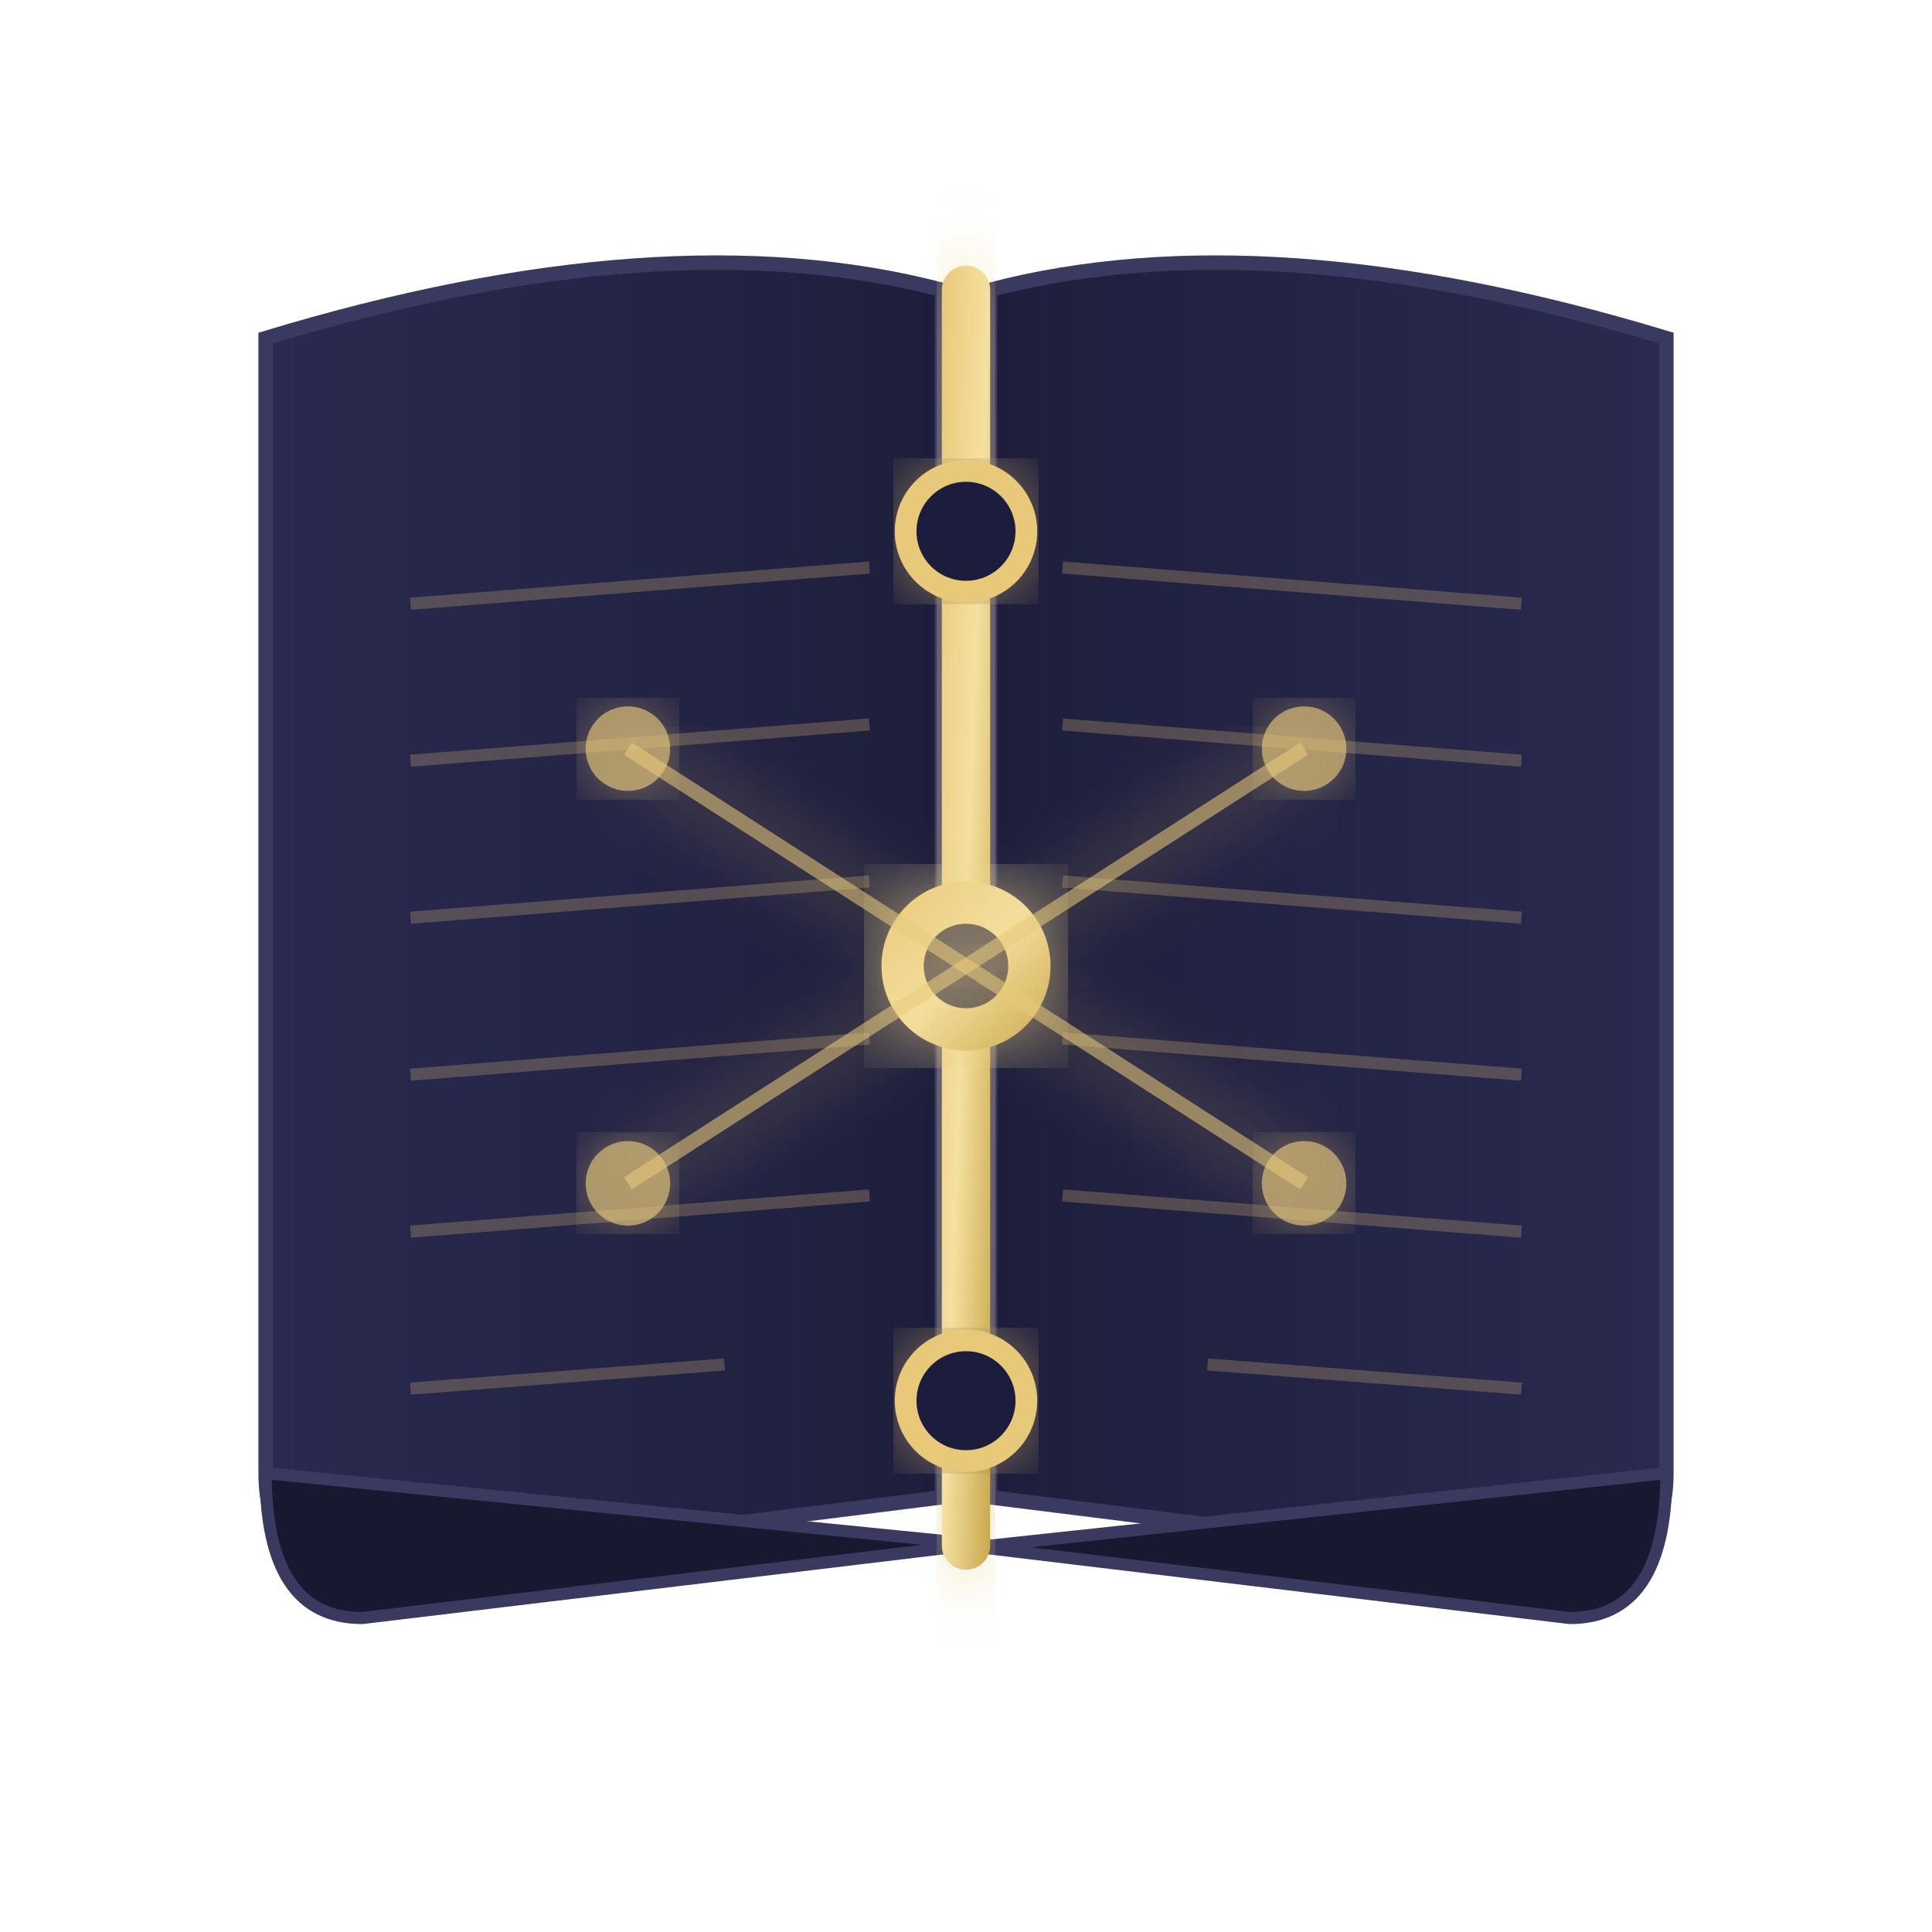
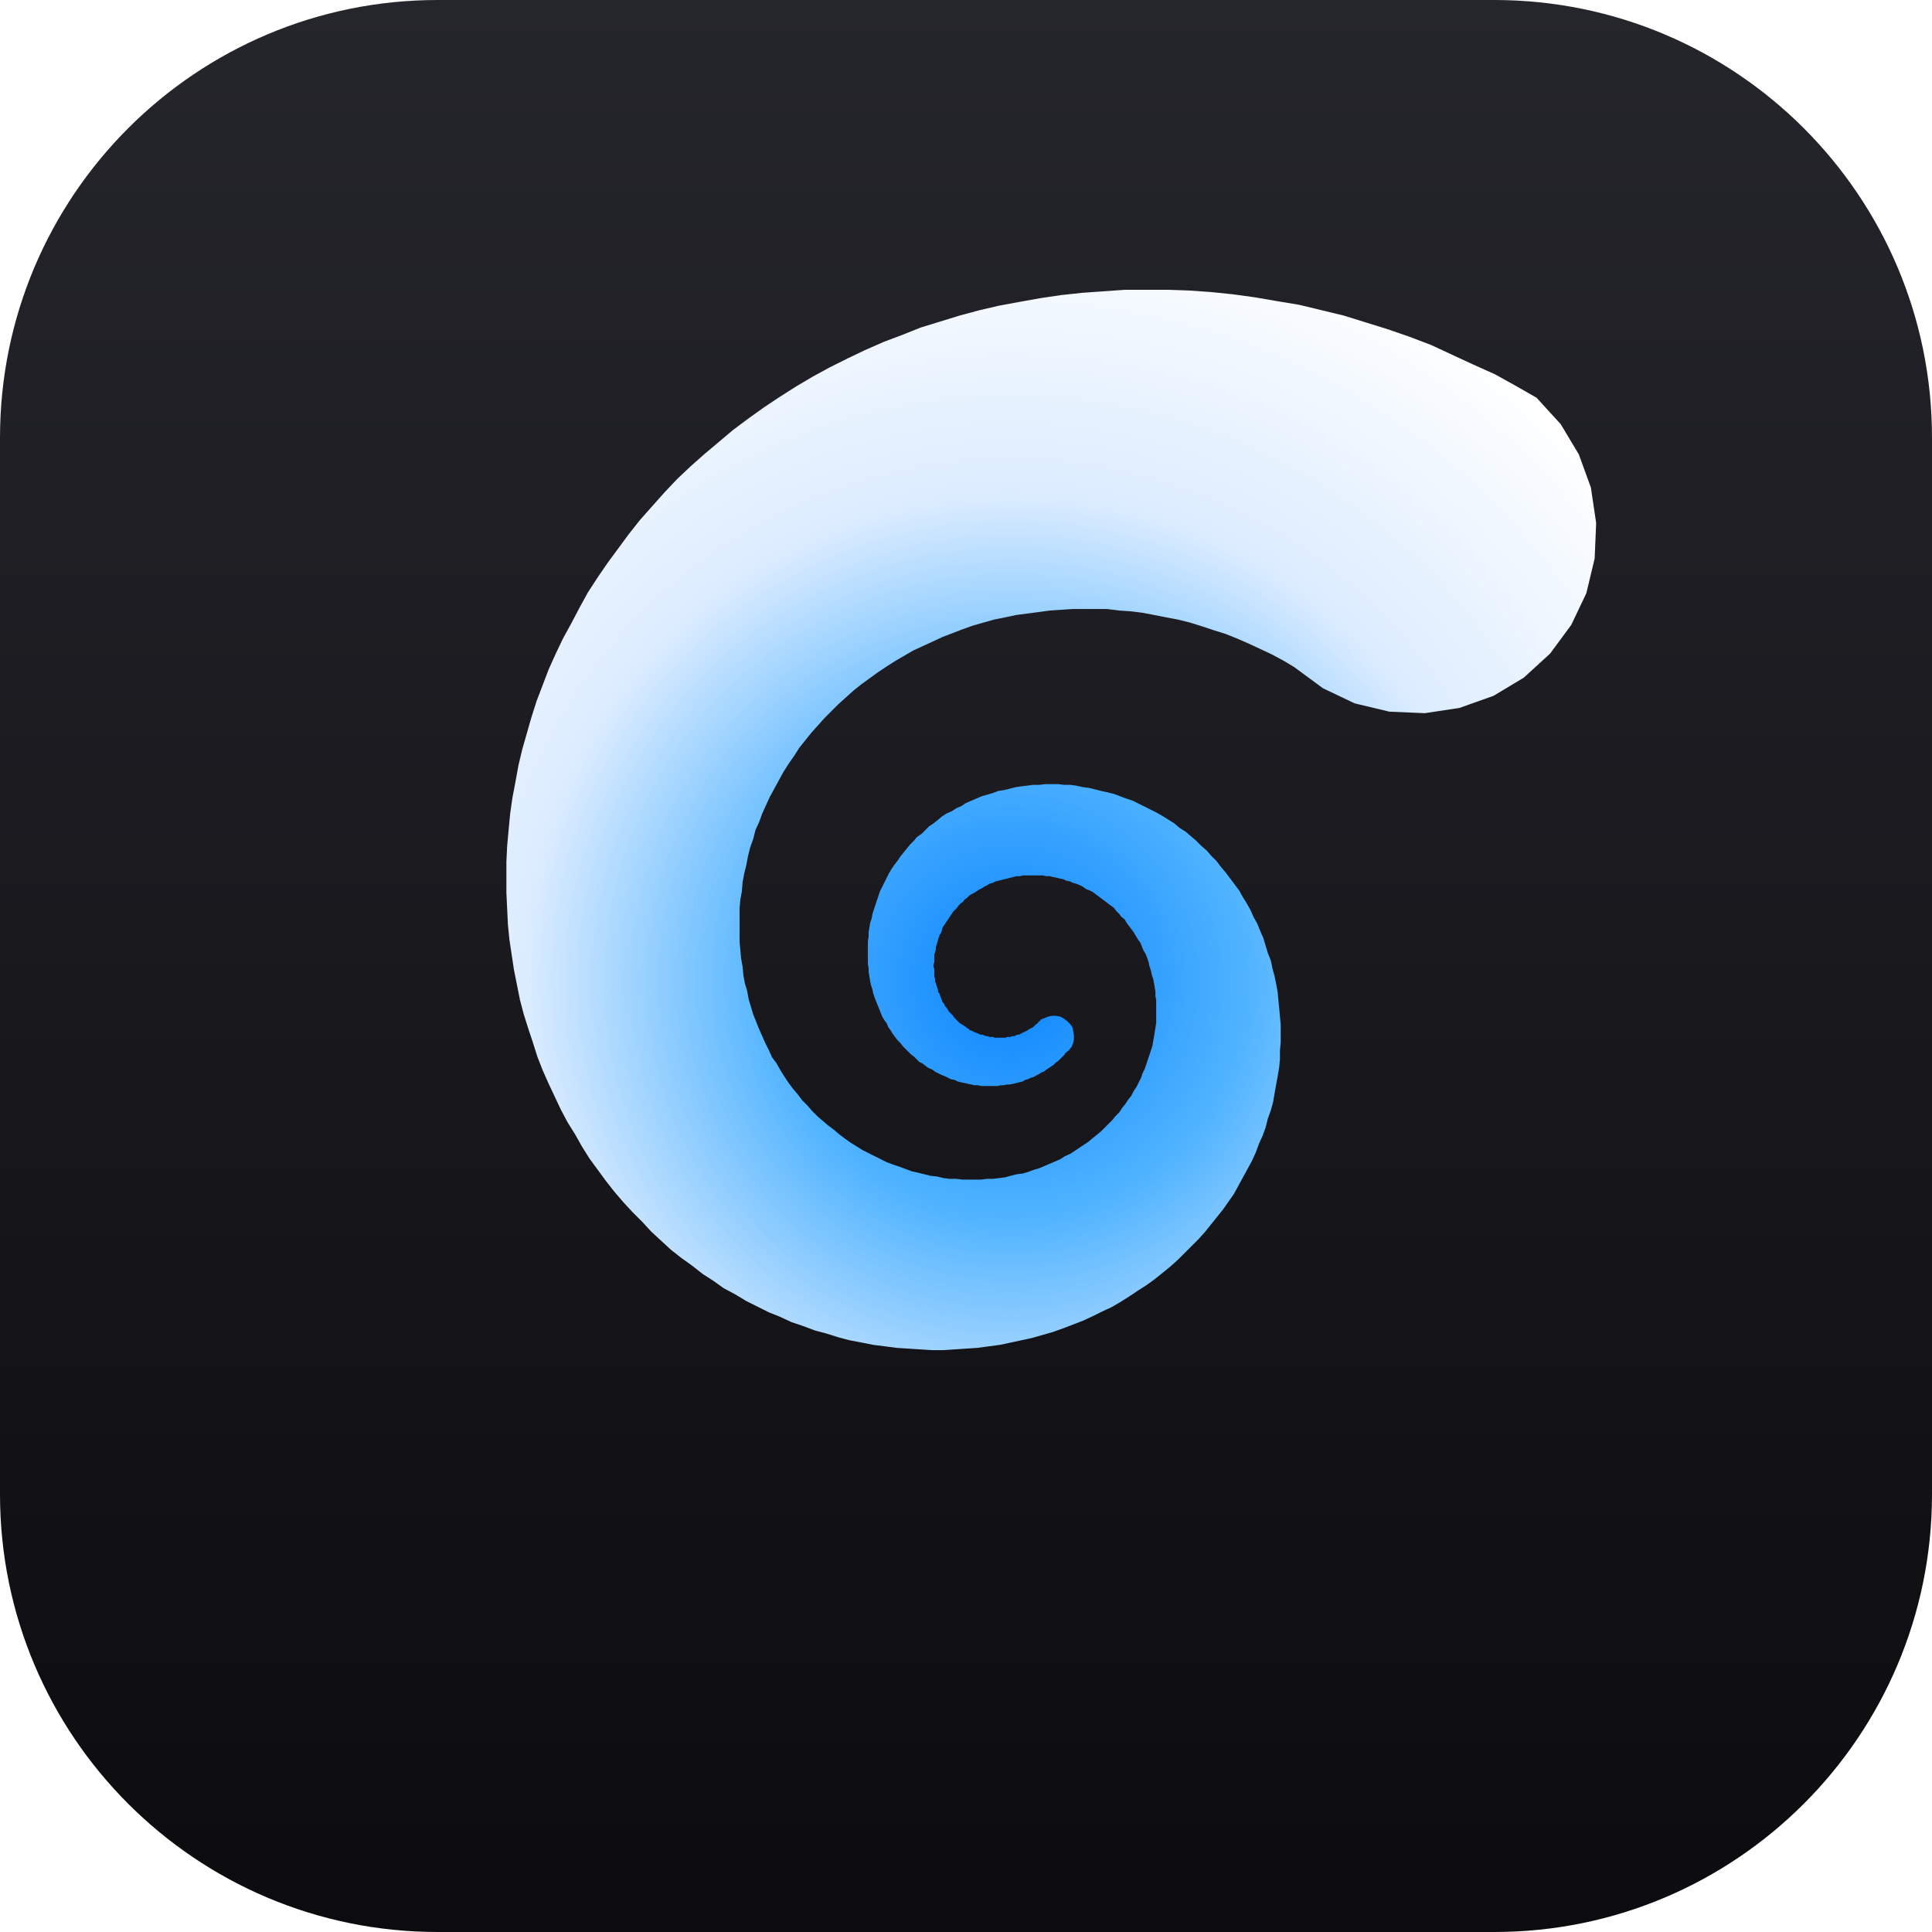
- <svg xmlns="http://www.w3.org/2000/svg" viewBox="0 0 160 160" width="160" height="160">
+ <svg xmlns="http://www.w3.org/2000/svg" viewBox="0 0 256 256" width="256" height="256">
  <defs>
-     <linearGradient id="gold" x1="0%" y1="0%" x2="100%" y2="100%">
-       <stop offset="0%" stop-color="#e8c97a" />
-       <stop offset="50%" stop-color="#f5e0a0" />
-       <stop offset="100%" stop-color="#c9a84c" />
+     <linearGradient id="ink" x1="0" y1="0" x2="0" y2="1">
+       <stop offset="0" stop-color="#25252c" />
+       <stop offset="1" stop-color="#0c0c0f" />
    </linearGradient>
-     <linearGradient id="pageL" x1="0%" y1="0%" x2="100%" y2="0%">
-       <stop offset="0%" stop-color="#2a2a50" />
-       <stop offset="100%" stop-color="#1e1e3c" />
-     </linearGradient>
-     <linearGradient id="pageR" x1="0%" y1="0%" x2="100%" y2="0%">
-       <stop offset="0%" stop-color="#1e1e3c" />
-       <stop offset="100%" stop-color="#2a2a50" />
-     </linearGradient>
-     <filter id="glow">
-       <feGaussianBlur stdDeviation="3" result="blur" />
-       <feMerge>
-         <feMergeNode in="blur" />
-         <feMergeNode in="SourceGraphic" />
-       </feMerge>
-     </filter>
-     <filter id="nodeglow">
-       <feGaussianBlur stdDeviation="5" result="blur" />
-       <feMerge>
-         <feMergeNode in="blur" />
-         <feMergeNode in="SourceGraphic" />
-       </feMerge>
-     </filter>
+     <radialGradient id="roll" gradientUnits="userSpaceOnUse" cx="0" cy="0" r="104">
+       <stop offset="0" stop-color="#0a84ff" />
+       <stop offset=".3" stop-color="#4fb3ff" />
+       <stop offset=".62" stop-color="#dcecff" />
+       <stop offset="1" stop-color="#ffffff" />
+     </radialGradient>
  </defs>
-   <path d="M22 28 L22 122 Q22 130 30 130 L78 124 L78 24 Q55 18 22 28Z" fill="url(#pageL)" stroke="#3a3a60" stroke-width="1.2" />
-   <line x1="34" y1="50" x2="72" y2="47" stroke="#e8c97a" stroke-width="1" opacity="0.25" />
-   <line x1="34" y1="63" x2="72" y2="60" stroke="#e8c97a" stroke-width="1" opacity="0.25" />
-   <line x1="34" y1="76" x2="72" y2="73" stroke="#e8c97a" stroke-width="1" opacity="0.25" />
-   <line x1="34" y1="89" x2="72" y2="86" stroke="#e8c97a" stroke-width="1" opacity="0.25" />
-   <line x1="34" y1="102" x2="72" y2="99" stroke="#e8c97a" stroke-width="1" opacity="0.25" />
-   <line x1="34" y1="115" x2="60" y2="113" stroke="#e8c97a" stroke-width="1" opacity="0.25" />
-   <path d="M138 28 L138 122 Q138 130 130 130 L82 124 L82 24 Q105 18 138 28Z" fill="url(#pageR)" stroke="#3a3a60" stroke-width="1.2" />
-   <line x1="88" y1="47" x2="126" y2="50" stroke="#e8c97a" stroke-width="1" opacity="0.25" />
-   <line x1="88" y1="60" x2="126" y2="63" stroke="#e8c97a" stroke-width="1" opacity="0.25" />
-   <line x1="88" y1="73" x2="126" y2="76" stroke="#e8c97a" stroke-width="1" opacity="0.25" />
-   <line x1="88" y1="86" x2="126" y2="89" stroke="#e8c97a" stroke-width="1" opacity="0.25" />
-   <line x1="88" y1="99" x2="126" y2="102" stroke="#e8c97a" stroke-width="1" opacity="0.25" />
-   <line x1="100" y1="113" x2="126" y2="115" stroke="#e8c97a" stroke-width="1" opacity="0.25" />
-   <path d="M22 122 Q22 134 30 134 L80 128 L130 134 Q138 134 138 122 L82 128 Z" fill="#181830" stroke="#3a3a60" stroke-width="1" />
-   <rect x="78" y="22" width="4" height="108" rx="2" fill="url(#gold)" filter="url(#glow)" />
-   <circle cx="80" cy="44" r="5" fill="#1e1e3c" stroke="#e8c97a" stroke-width="1.8" filter="url(#glow)" />
-   <circle cx="80" cy="80" r="7" fill="url(#gold)" filter="url(#nodeglow)" />
-   <circle cx="80" cy="80" r="3.5" fill="#1e1e3c" opacity="0.6" />
-   <circle cx="80" cy="116" r="5" fill="#1e1e3c" stroke="#e8c97a" stroke-width="1.8" filter="url(#glow)" />
-   <line x1="80" y1="80" x2="52" y2="62" stroke="#e8c97a" stroke-width="1.2" opacity="0.6" filter="url(#glow)" />
-   <line x1="80" y1="80" x2="52" y2="98" stroke="#e8c97a" stroke-width="1.2" opacity="0.6" filter="url(#glow)" />
-   <line x1="80" y1="80" x2="108" y2="62" stroke="#e8c97a" stroke-width="1.2" opacity="0.6" filter="url(#glow)" />
-   <line x1="80" y1="80" x2="108" y2="98" stroke="#e8c97a" stroke-width="1.2" opacity="0.6" filter="url(#glow)" />
-   <circle cx="52" cy="62" r="3.5" fill="#e8c97a" opacity="0.7" filter="url(#glow)" />
-   <circle cx="52" cy="98" r="3.5" fill="#e8c97a" opacity="0.7" filter="url(#glow)" />
-   <circle cx="108" cy="62" r="3.5" fill="#e8c97a" opacity="0.7" filter="url(#glow)" />
-   <circle cx="108" cy="98" r="3.5" fill="#e8c97a" opacity="0.7" filter="url(#glow)" />
+   <rect width="256" height="256" rx="58" fill="url(#ink)" />
+   <path transform="translate(134 130)" d="M7.2 9.5 7.0 9.8 6.7 10.1 6.5 10.3 6.2 10.6 5.9 10.8 5.6 11.1 5.3 11.3 5.0 11.5 4.7 11.7 4.3 12.0 4.0 12.1 3.7 12.3 3.3 12.5 3.0 12.7 2.6 12.8 2.2 13.0 1.8 13.1 1.5 13.3 1.1 13.4 0.7 13.5 0.3 13.6 -0.2 13.7 -0.6 13.7 -1.0 13.8 -1.4 13.8 -1.8 13.9 -2.3 13.9 -2.7 13.9 -3.1 13.9 -3.6 13.9 -4.0 13.9 -4.4 13.8 -4.9 13.8 -5.3 13.7 -5.8 13.6 -6.2 13.5 -6.7 13.4 -7.1 13.3 -7.5 13.1 -8.0 13.0 -8.4 12.8 -8.8 12.6 -9.3 12.4 -9.7 12.2 -10.1 12.0 -10.5 11.7 -11.0 11.5 -11.4 11.2 -11.8 10.9 -12.2 10.7 -12.6 10.3 -12.9 10.0 -13.3 9.7 -13.7 9.3 -14.0 9.0 -14.4 8.6 -14.7 8.2 -15.1 7.8 -15.4 7.4 -15.7 7.0 -16.0 6.5 -16.3 6.1 -16.5 5.6 -16.8 5.2 -17.1 4.7 -17.3 4.2 -17.5 3.7 -17.7 3.2 -17.9 2.7 -18.1 2.2 -18.3 1.6 -18.4 1.1 -18.6 0.5 -18.7 -0.0 -18.8 -0.6 -18.9 -1.2 -18.9 -1.7 -19.0 -2.3 -19.0 -2.9 -19.0 -3.5 -19.0 -4.1 -19.0 -4.7 -19.0 -5.3 -18.9 -5.9 -18.9 -6.5 -18.8 -7.1 -18.7 -7.7 -18.5 -8.3 -18.4 -8.9 -18.2 -9.5 -18.0 -10.1 -17.8 -10.7 -17.6 -11.3 -17.4 -11.9 -17.1 -12.5 -16.8 -13.1 -16.5 -13.7 -16.2 -14.3 -15.9 -14.8 -15.5 -15.4 -15.1 -15.9 -14.7 -16.5 -14.3 -17.0 -13.9 -17.5 -13.4 -18.1 -12.9 -18.6 -12.5 -19.1 -11.9 -19.5 -11.4 -20.0 -10.9 -20.5 -10.3 -20.9 -9.8 -21.3 -9.2 -21.8 -8.6 -22.2 -7.9 -22.5 -7.3 -22.9 -6.6 -23.2 -6.0 -23.6 -5.3 -23.9 -4.6 -24.2 -3.9 -24.5 -3.2 -24.7 -2.5 -24.9 -1.7 -25.2 -1.0 -25.3 -0.2 -25.5 0.6 -25.7 1.3 -25.8 2.1 -25.9 2.9 -26.0 3.7 -26.0 4.5 -26.1 5.3 -26.1 6.2 -26.1 7.0 -26.0 7.8 -26.0 8.6 -25.9 9.5 -25.7 10.3 -25.6 11.1 -25.4 11.9 -25.2 12.8 -25.0 13.6 -24.8 14.4 -24.5 15.2 -24.2 16.1 -23.9 16.9 -23.5 17.7 -23.1 18.5 -22.7 19.3 -22.3 20.0 -21.9 20.8 -21.4 21.6 -20.9 22.3 -20.3 23.1 -19.8 23.8 -19.2 24.5 -18.6 25.2 -17.9 25.9 -17.3 26.5 -16.6 27.2 -15.9 27.8 -15.1 28.4 -14.4 29.0 -13.6 29.6 -12.8 30.2 -12.0 30.7 -11.1 31.2 -10.3 31.7 -9.4 32.1 -8.5 32.6 -7.6 33.0 -6.6 33.4 -5.7 33.7 -4.7 34.0 -3.7 34.4 -2.7 34.6 -1.7 34.9 -0.6 35.1 0.4 35.3 1.5 35.4 2.6 35.5 3.6 35.6 4.7 35.7 5.8 35.7 6.9 35.7 8.1 35.6 9.2 35.6 10.3 35.5 11.4 35.3 12.6 35.1 13.7 34.9 14.8 34.7 16.0 34.4 17.1 34.0 18.2 33.7 19.4 33.3 20.5 32.8 21.6 32.4 22.7 31.9 23.8 31.3 24.9 30.7 26.0 30.1 27.1 29.5 28.2 28.8 29.2 28.1 30.2 27.3 31.2 26.5 32.2 25.7 33.2 24.8 34.2 23.9 35.1 23.0 36.0 22.1 36.9 21.1 37.8 20.0 38.7 19.0 39.5 17.9 40.3 16.8 41.0 15.6 41.8 14.5 42.5 13.3 43.2 12.0 43.8 10.8 44.4 9.5 45.0 8.2 45.5 6.9 46.0 5.5 46.5 4.1 46.9 2.7 47.3 1.3 47.6 -0.1 47.9 -1.5 48.2 -3.0 48.4 -4.5 48.6 -6.0 48.7 -7.5 48.8 -9.0 48.9 -10.5 48.9 -12.1 48.8 -13.6 48.7 -15.2 48.6 -16.7 48.4 -18.3 48.2 -19.8 47.9 -21.4 47.6 -22.9 47.2 -24.5 46.7 -26.0 46.3 -27.6 45.7 -29.1 45.2 -30.6 44.5 -32.1 43.9 -33.7 43.1 -35.1 42.4 -36.6 41.5 -38.1 40.7 -39.5 39.7 -40.9 38.8 -42.3 37.7 -43.7 36.7 -45.1 35.6 -46.4 34.4 -47.7 33.2 -48.9 31.9 -50.2 30.6 -51.4 29.3 -52.6 27.9 -53.7 26.5 -54.8 25.0 -55.9 23.5 -56.9 21.9 -57.8 20.3 -58.8 18.7 -59.7 17.0 -60.5 15.3 -61.3 13.6 -62.1 11.8 -62.8 10.0 -63.4 8.1 -64.0 6.3 -64.6 4.4 -65.1 2.5 -65.5 0.5 -65.9 -1.5 -66.2 -3.5 -66.5 -5.5 -66.7 -7.5 -66.8 -9.6 -66.9 -11.7 -66.9 -13.7 -66.9 -15.8 -66.8 -17.9 -66.6 -20.1 -66.4 -22.2 -66.1 -24.3 -65.7 -26.4 -65.3 -28.6 -64.8 -30.7 -64.2 -32.8 -63.6 -34.9 -62.9 -37.1 -62.1 -39.2 -61.3 -41.3 -60.4 -43.3 -59.4 -45.4 -58.3 -47.4 -57.2 -49.5 -56.1 -51.5 -54.8 -53.5 -53.5 -55.4 -52.1 -57.3 -50.7 -59.2 -49.2 -61.1 -47.6 -62.9 -46.0 -64.7 -44.3 -66.5 -42.5 -68.2 -40.7 -69.8 -38.8 -71.4 -36.9 -73.0 -34.9 -74.5 -32.8 -76.0 -30.7 -77.4 -28.5 -78.8 -26.3 -80.1 -24.1 -81.3 -21.7 -82.5 -19.4 -83.6 -16.9 -84.7 -14.5 -85.6 -12.0 -86.6 -9.4 -87.4 -6.8 -88.2 -4.2 -88.9 -1.6 -89.5 1.1 -90.0 3.9 -90.5 6.6 -90.9 9.4 -91.2 12.2 -91.4 15.0 -91.6 17.9 -91.6 20.7 -91.6 23.6 -91.5 26.5 -91.3 29.4 -91.0 32.3 -90.6 35.2 -90.1 38.2 -89.6 41.1 -88.9 44.0 -88.2 46.9 -87.3 49.8 -86.4 52.7 -85.4 55.6 -84.3 58.4 -83.0 61.2 -81.7 64.1 -80.4 66.8 -78.9 69.6 -77.3 72.8 -73.8 75.2 -69.8 76.8 -65.4 77.5 -60.7 77.3 -56.0 76.2 -51.4 74.2 -47.2 71.4 -43.4 67.9 -40.2 63.9 -37.8 59.4 -36.2 54.8 -35.5 50.1 -35.7 45.5 -36.8 41.3 -38.8 37.5 -41.6 36.0 -42.5 34.5 -43.3 33.0 -44.0 31.5 -44.7 29.9 -45.4 28.4 -46.0 26.8 -46.5 25.3 -47.0 23.7 -47.5 22.1 -47.9 20.5 -48.2 19.0 -48.5 17.4 -48.8 15.8 -49.0 14.3 -49.1 12.7 -49.3 11.2 -49.3 9.6 -49.3 8.1 -49.3 6.6 -49.2 5.1 -49.1 3.6 -48.9 2.1 -48.7 0.6 -48.5 -0.8 -48.2 -2.3 -47.9 -3.7 -47.5 -5.1 -47.1 -6.5 -46.6 -7.8 -46.1 -9.1 -45.6 -10.4 -45.0 -11.7 -44.4 -13.0 -43.8 -14.2 -43.1 -15.4 -42.4 -16.5 -41.7 -17.7 -40.9 -18.8 -40.1 -19.9 -39.3 -20.9 -38.5 -21.9 -37.6 -22.9 -36.7 -23.8 -35.8 -24.8 -34.8 -25.6 -33.9 -26.5 -32.9 -27.3 -31.9 -28.1 -30.9 -28.8 -29.8 -29.5 -28.8 -30.2 -27.7 -30.8 -26.6 -31.4 -25.5 -32.0 -24.4 -32.5 -23.3 -33.0 -22.2 -33.4 -21.1 -33.9 -20.0 -34.2 -18.8 -34.6 -17.7 -34.9 -16.5 -35.1 -15.4 -35.4 -14.2 -35.6 -13.1 -35.7 -11.9 -35.9 -10.8 -36.0 -9.7 -36.0 -8.5 -36.0 -7.4 -36.0 -6.3 -36.0 -5.2 -35.9 -4.1 -35.8 -3.0 -35.6 -1.9 -35.5 -0.8 -35.3 0.3 -35.0 1.3 -34.8 2.4 -34.5 3.4 -34.2 4.4 -33.8 5.4 -33.4 6.4 -33.0 7.3 -32.6 8.2 -32.1 9.2 -31.7 10.1 -31.1 10.9 -30.6 11.8 -30.1 12.6 -29.5 13.5 -28.9 14.3 -28.3 15.0 -27.7 15.8 -27.0 16.5 -26.4 17.2 -25.7 17.9 -25.0 18.5 -24.3 19.1 -23.5 19.7 -22.8 20.3 -22.0 20.9 -21.3 21.4 -20.5 21.9 -19.7 22.4 -18.9 22.8 -18.1 23.2 -17.3 23.6 -16.5 24.0 -15.7 24.3 -14.8 24.6 -14.0 24.9 -13.2 25.2 -12.3 25.4 -11.5 25.6 -10.7 25.8 -9.8 25.9 -9.0 26.1 -8.2 26.2 -7.3 26.2 -6.5 26.3 -5.7 26.3 -4.8 26.3 -4.0 26.3 -3.2 26.2 -2.4 26.2 -1.6 26.1 -0.8 26.0 -0.1 25.8 0.7 25.6 1.5 25.5 2.2 25.3 3.0 25.0 3.7 24.8 4.4 24.5 5.1 24.2 5.8 23.9 6.5 23.6 7.1 23.2 7.8 22.9 8.4 22.5 9.0 22.1 9.6 21.7 10.2 21.3 10.8 20.8 11.3 20.4 11.9 19.9 12.4 19.4 12.9 18.9 13.4 18.4 13.8 17.9 14.3 17.4 14.7 16.8 15.1 16.3 15.5 15.7 15.9 15.2 16.2 14.6 16.6 14.0 16.9 13.4 17.2 12.8 17.4 12.2 17.7 11.6 17.9 11.0 18.1 10.4 18.3 9.8 18.5 9.2 18.7 8.6 18.8 8.0 18.9 7.4 19.0 6.8 19.1 6.2 19.2 5.5 19.2 4.9 19.2 4.3 19.2 3.7 19.2 3.1 19.2 2.5 19.1 2.0 19.1 1.4 19.0 0.8 18.9 0.2 18.8 -0.3 18.6 -0.9 18.5 -1.4 18.3 -2.0 18.2 -2.5 18.0 -3.1 17.8 -3.6 17.5 -4.1 17.3 -4.6 17.1 -5.1 16.8 -5.5 16.5 -6.0 16.2 -6.5 15.9 -6.9 15.6 -7.3 15.3 -7.7 15.0 -8.2 14.6 -8.5 14.3 -8.9 13.9 -9.3 13.6 -9.7 13.2 -10.0 12.8 -10.3 12.4 -10.6 12.0 -10.9 11.6 -11.2 11.2 -11.5 10.8 -11.8 10.4 -12.0 9.9 -12.2 9.5 -12.5 9.1 -12.7 8.6 -12.9 8.2 -13.0 7.8 -13.2 7.3 -13.3 6.9 -13.5 6.4 -13.6 6.0 -13.7 5.5 -13.8 5.1 -13.9 4.6 -13.9 4.2 -14.0 3.8 -14.0 3.3 -14.0 2.9 -14.0 2.4 -14.0 2.0 -14.0 1.6 -14.0 1.1 -13.9 0.7 -13.9 0.3 -13.8 -0.1 -13.7 -0.5 -13.6 -0.9 -13.5 -1.3 -13.4 -1.7 -13.3 -2.1 -13.2 -2.5 -13.0 -2.9 -12.9 -3.2 -12.7 -3.6 -12.5 -3.9 -12.3 -4.3 -12.1 -4.6 -11.9 -4.9 -11.7 -5.3 -11.5 -5.6 -11.3 -5.9 -11.0 -6.2 -10.8 -6.4 -10.5 -6.7 -10.3 -7.0 -10.0 -7.2 -9.7 -7.5 -9.4 -7.7 -9.2 -7.9 -8.9 -8.1 -8.6 -8.3 -8.3 -8.5 -8.0 -8.7 -7.7 -8.9 -7.4 -9.1 -7.1 -9.2 -6.7 -9.3 -6.4 -9.5 -6.1 -9.6 -5.8 -9.7 -5.5 -9.8 -5.1 -9.9 -4.8 -10.0 -4.5 -10.0 -4.2 -10.1 -3.8 -10.2 -3.5 -10.2 -3.2 -10.2 -2.8 -10.2 -2.5 -10.3 -2.2 -10.3 -1.9 -10.2 -1.6 -10.2 -1.2 -10.2 -0.9 -10.2 -0.6 -10.1 -0.3 -10.1 -0.0 -10.0 0.3 -9.9 0.6 -9.8 0.9 -9.7 1.2 -9.7 1.4 -9.5 1.7 -9.4 2.0 -9.3 2.3 -9.2 2.5 -9.1 2.8 -8.9 3.0 -8.8 3.3 -8.6 3.5 -8.4 3.8 -8.3 4.0 -8.1 4.2 -7.9 4.4 -7.7 4.6 -7.6 4.8 -7.4 5.0 -7.2 5.2 -7.0 5.4 -6.8 5.6 -6.6 5.7 -6.3 5.9 -6.1 6.0 -5.9 6.2 -5.7 6.3 -5.5 6.5 -5.2 6.6 -5.0 6.7 -4.8 6.8 -4.5 6.9 -4.3 7.0 -4.1 7.1 -3.8 7.1 -3.6 7.2 -3.3 7.3 -3.1 7.3 -2.9 7.4 -2.6 7.4 -2.4 7.4 -2.2 7.5 -1.9 7.5 -1.7 7.5 -1.5 7.5 -1.2 7.5 -1.0 7.5 -0.8 7.5 -0.5 7.4 -0.3 7.4 -0.1 7.4 0.1 7.3 0.4 7.3 0.6 7.2 0.8 7.1 1.0 7.1 1.2 7.0 1.4 6.9 1.6 6.8 1.8 6.7 2.0 6.6 2.2 6.5 2.3 6.4 2.5 6.3 2.7 6.2 2.9 6.1 3.0 6.0 3.2 5.8 3.3 5.7 3.5 5.6 3.6 5.4 3.8 5.3 3.9 5.1 4.4 4.9 4.9 4.7 5.4 4.6 5.9 4.6 6.5 4.7 7.0 5.0 7.4 5.3 7.8 5.7 8.1 6.1 8.2 6.6 8.3 7.2 8.3 7.7 8.2 8.2 8.0 8.7 7.6 9.2z" fill="url(#roll)" />
</svg>
